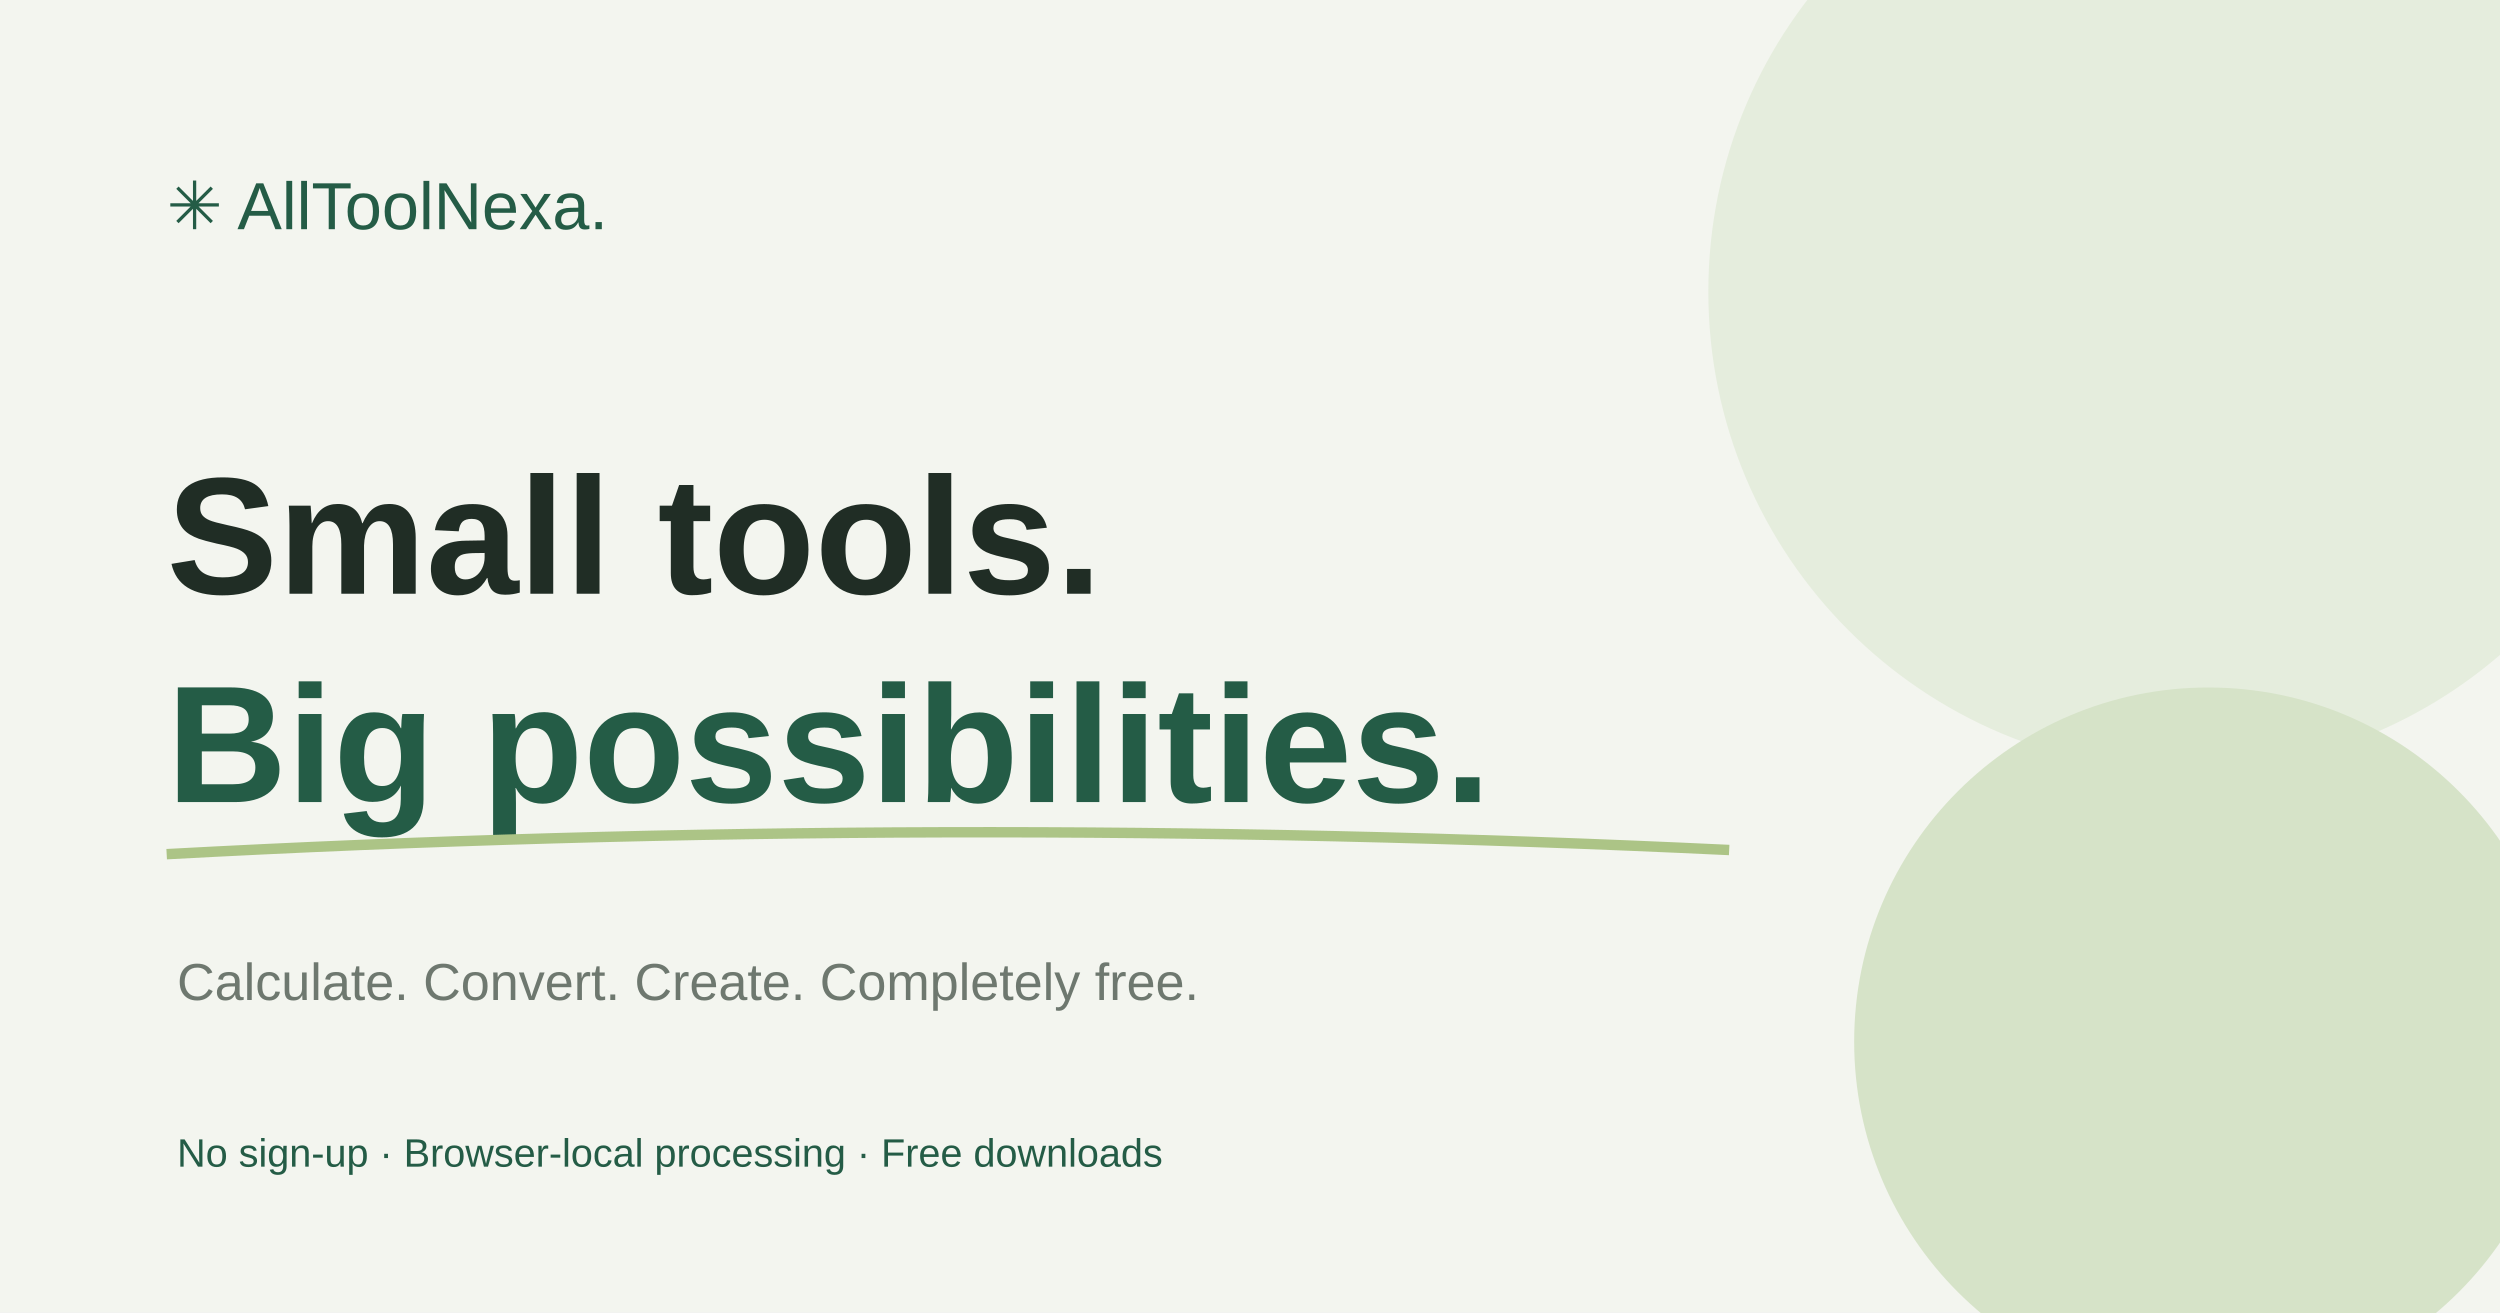
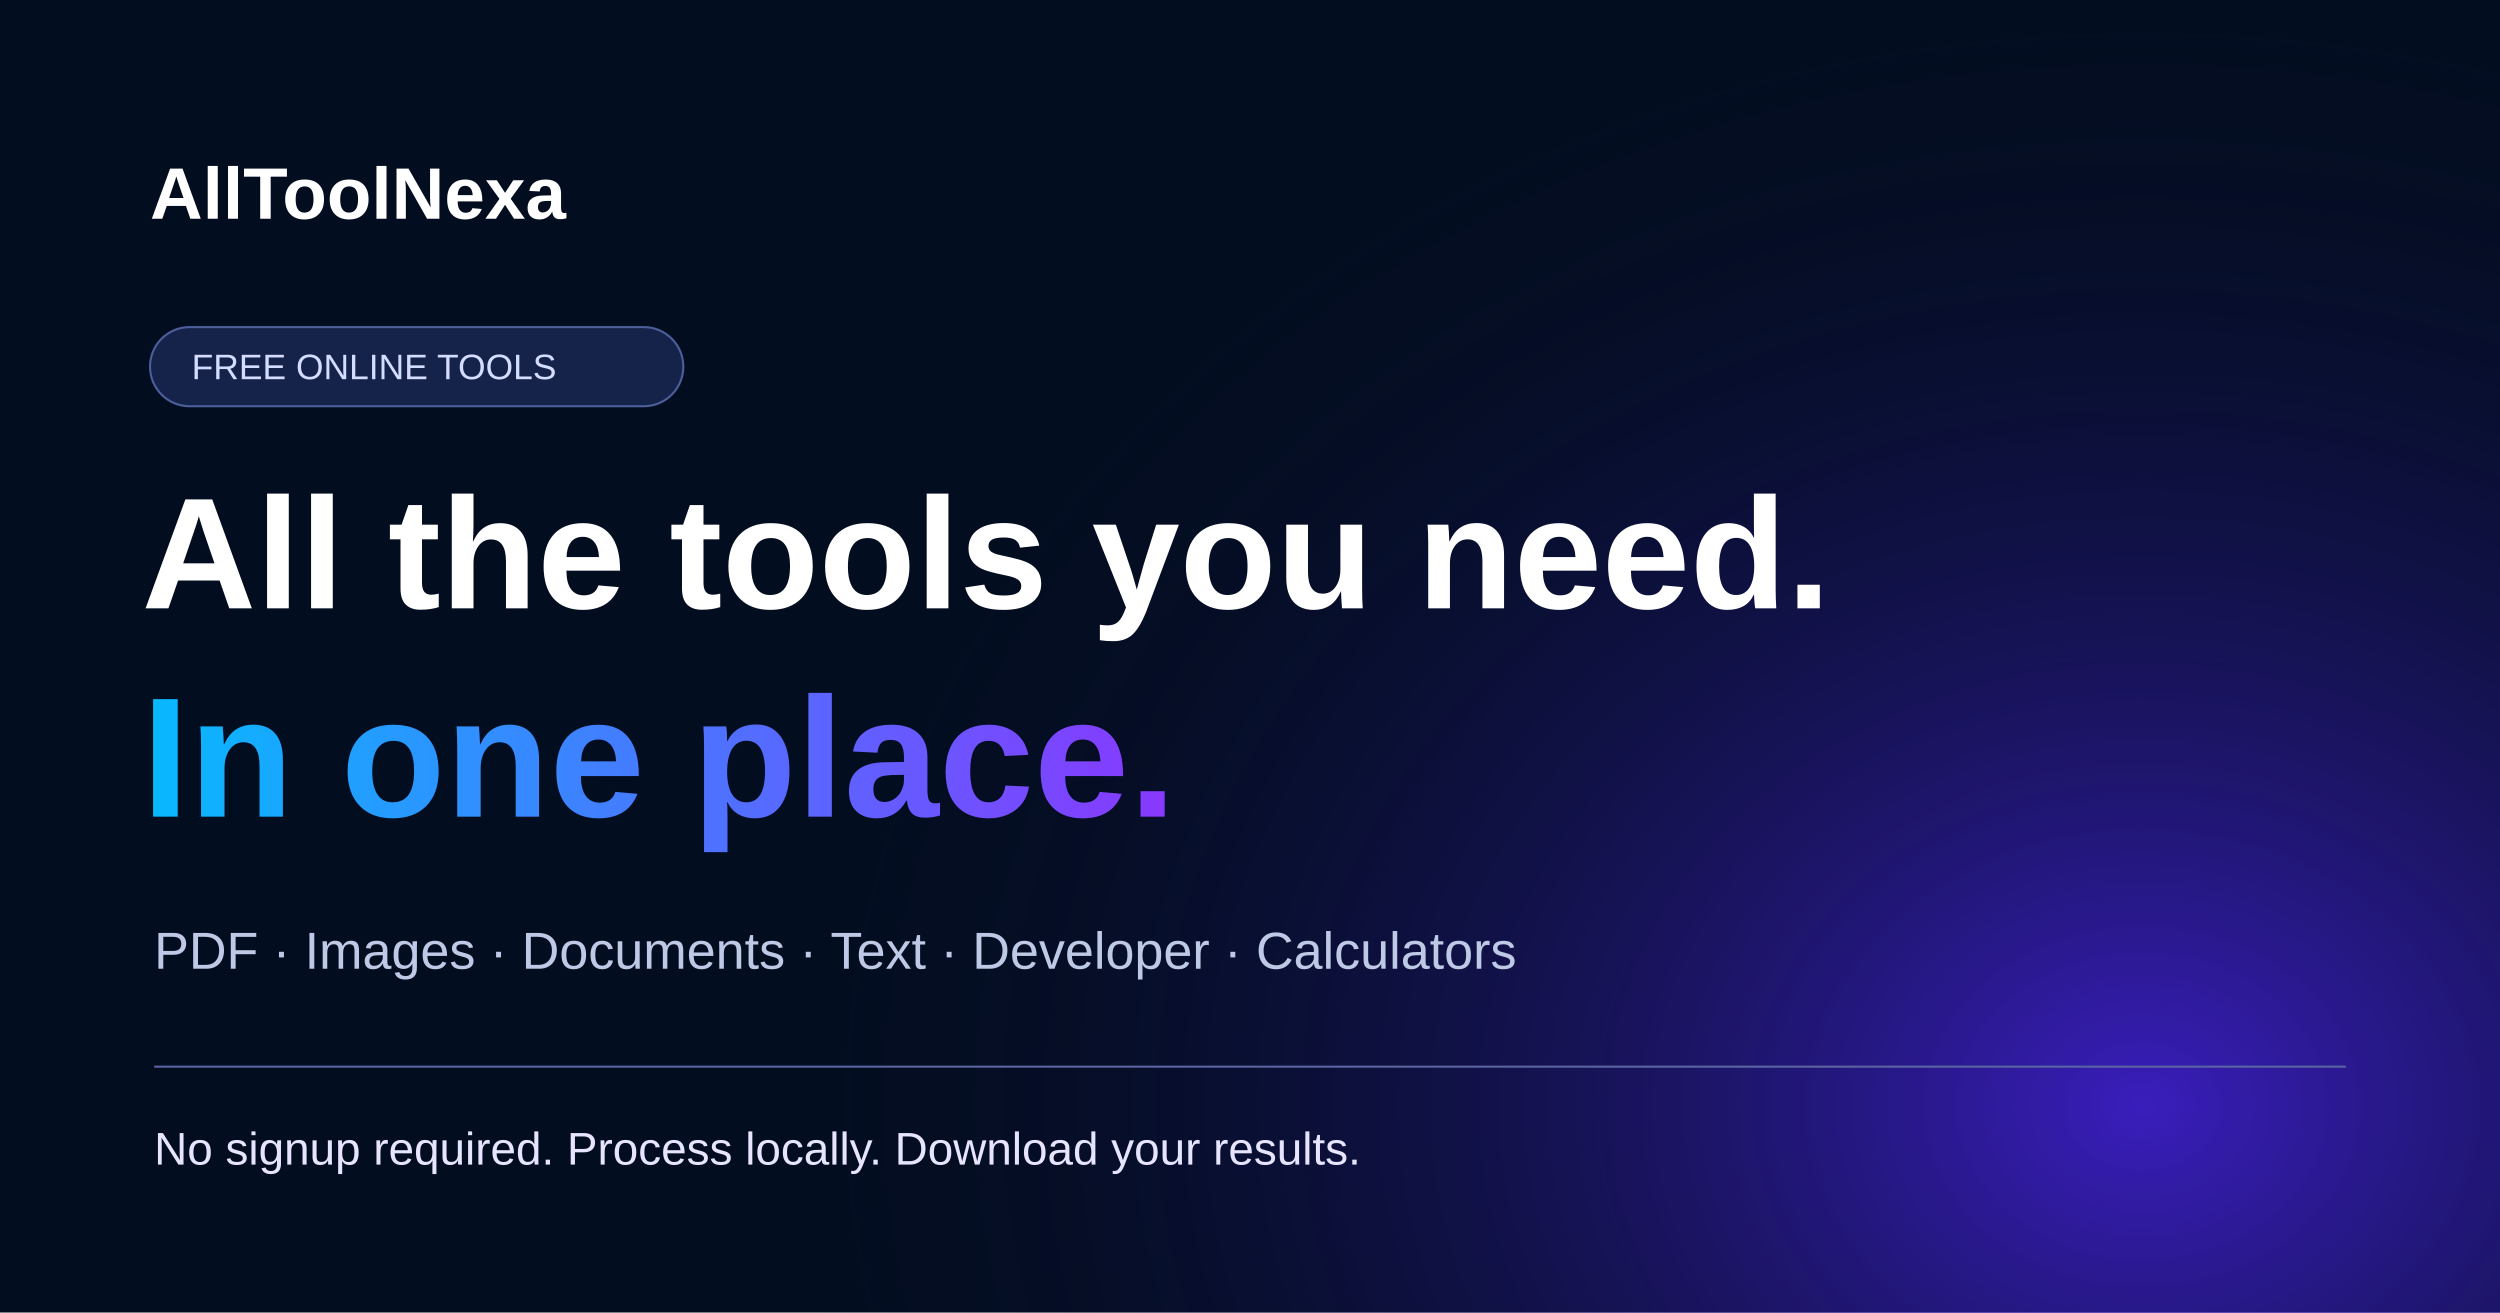
<svg xmlns="http://www.w3.org/2000/svg" width="1200" height="630" viewBox="0 0 1200 630">
-   <rect width="1200" height="630" fill="#f3f5ef" />
-   <circle cx="1050" cy="140" r="230" fill="#e5eddd" />
-   <circle cx="1060" cy="500" r="170" fill="#d6e3c8" />
-   <text x="80" y="110" font-family="Arial,sans-serif" font-size="32" fill="#245c46">✳ AllToolNexa.</text>
-   <text x="80" y="285" font-family="Arial,sans-serif" font-size="80" font-weight="600" fill="#202d25">Small tools.</text>
-   <text x="80" y="385" font-family="Arial,sans-serif" font-size="80" font-weight="600" fill="#245c46">Big possibilities.</text>
-   <text x="85" y="480" font-family="Arial,sans-serif" font-size="25" fill="#6e786f">Calculate. Convert. Create. Completely free.</text>
-   <path d="M80 410 Q450 390 830 408" fill="none" stroke="#acc486" stroke-width="5" />
-   <text x="85" y="560" font-family="Arial,sans-serif" font-size="19" fill="#245c46">No sign-up · Browser-local processing · Free downloads</text>
+   <defs>
+     <linearGradient id="accent">
+       <stop stop-color="#08b8ff" />
+       <stop offset="1" stop-color="#8739ff" />
+     </linearGradient>
+     <radialGradient id="glow">
+       <stop stop-color="#5125ff" stop-opacity=".7" />
+       <stop offset="1" stop-color="#030d20" stop-opacity="0" />
+     </radialGradient>
+   </defs>
+   <rect width="1200" height="630" fill="#030d20" />
+   <ellipse cx="1030" cy="530" rx="660" ry="540" fill="url(#glow)" />
+   <text x="72" y="105" font-family="Arial,sans-serif" font-size="35" font-weight="700" fill="#fff">AllToolNexa</text>
+   <rect x="72" y="157" width="256" height="38" rx="19" fill="#15234b" stroke="#4d5f9b" />
+   <text x="92" y="182" font-family="Arial,sans-serif" font-size="17" fill="#d4dcff">FREE ONLINE TOOLS</text>
+   <text x="68" y="292" font-family="Arial,sans-serif" font-size="76" font-weight="700" fill="#fff">All the tools you need.</text>
+   <text x="68" y="392" font-family="Arial,sans-serif" font-size="82" font-weight="700" fill="url(#accent)">In one place.</text>
+   <text x="74" y="465" font-family="Arial,sans-serif" font-size="25" fill="#bdc9e5">PDF · Images · Documents · Text · Developer · Calculators</text>
+   <path d="M74 512H1126" stroke="#5964a0" />
+   <text x="74" y="559" font-family="Arial,sans-serif" font-size="22" fill="#e6e4ff">No signup required. Process locally. Download your results.</text>
</svg>
